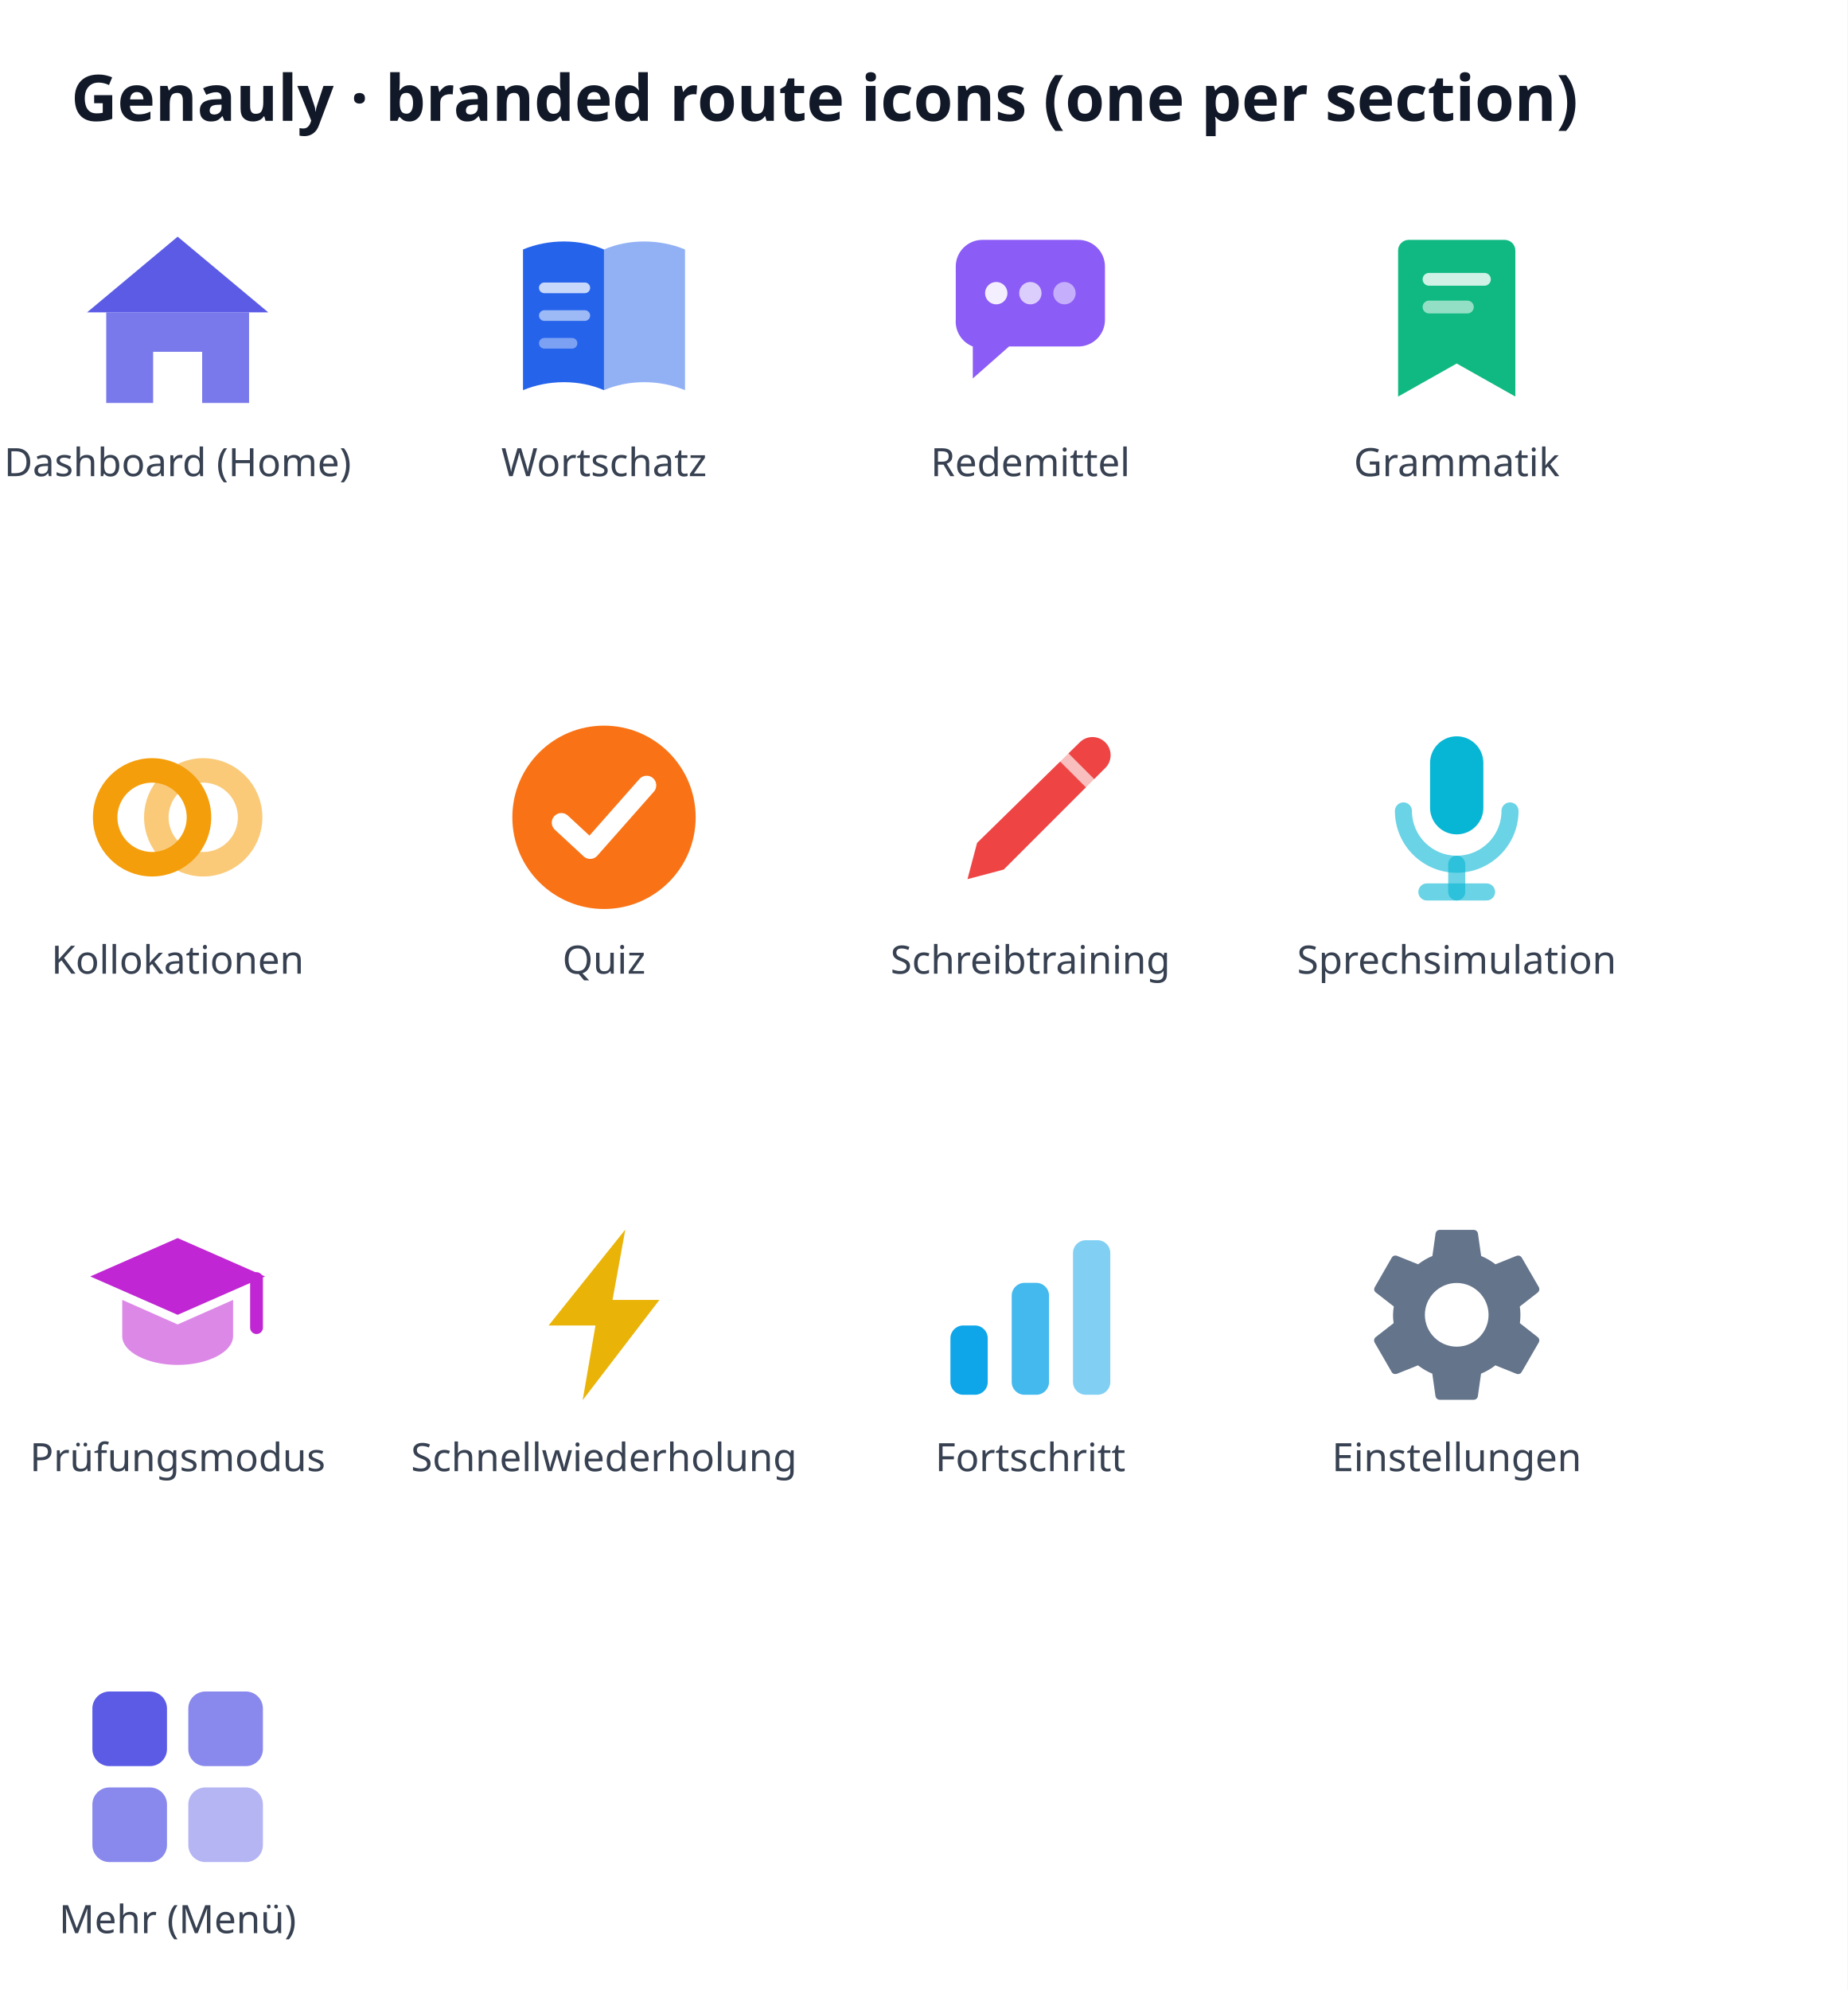
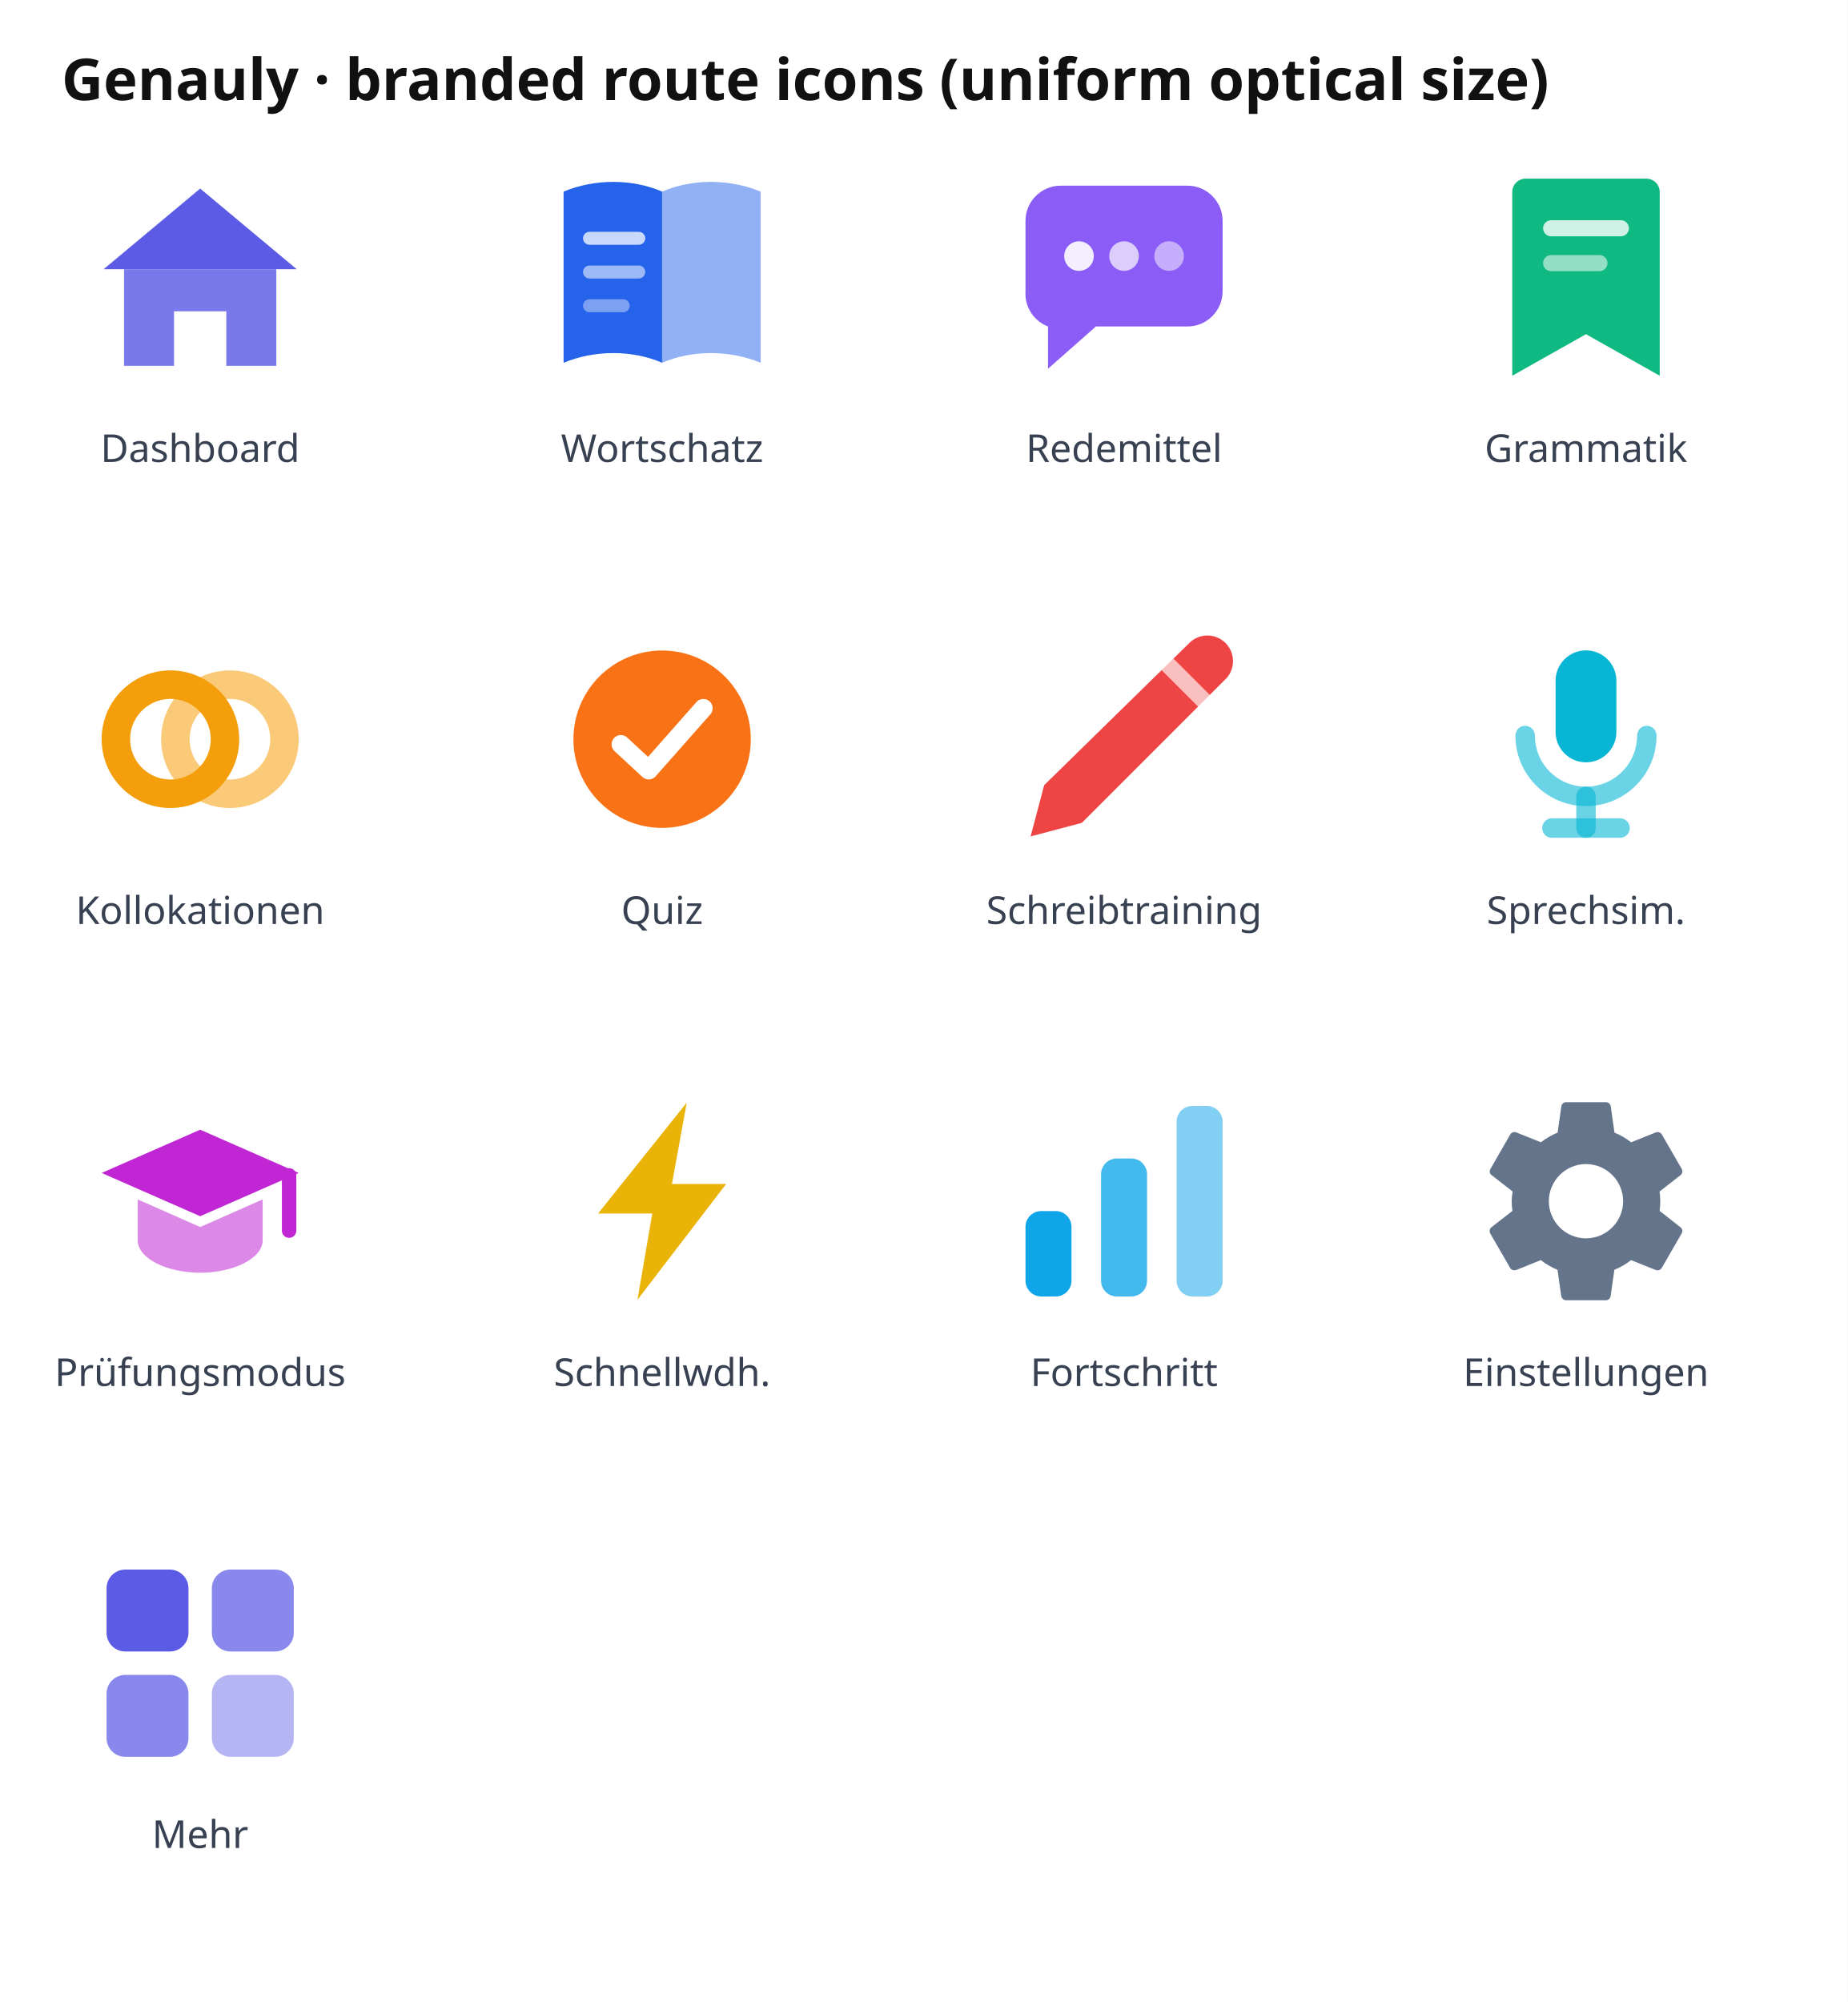
- <svg xmlns="http://www.w3.org/2000/svg" width="520" height="560" viewBox="0 0 520 560" font-family="system-ui, sans-serif">
-   <rect width="520" height="560" fill="#ffffff" />
-   <text x="20" y="34" font-size="18" font-weight="700" fill="#111827">Genauly · branded route icons (one per section)</text>
-   <g transform="translate(20,60)">
-     <svg x="0" y="0" width="60" height="60" viewBox="0 0 20 20">
-       <path d="M10 2.2 1.5 9.3H18.5L10 2.2Z" fill="#5b5be6" />
-       <path d="M3.3 9.3V17.8H7.7V13H12.3V17.8H16.7V9.3Z" fill="#5b5be6" opacity=".82" />
-     </svg>
-     <text x="30" y="74" font-size="11" fill="#374151" text-anchor="middle">Dashboard (Home)</text>
-   </g>
-   <g transform="translate(140,60)">
-     <svg x="0" y="0" width="60" height="60" viewBox="0 0 20 20">
-       <path d="M10 3.4C7.7 2.4 4.8 2.4 2.4 3.4V16.6c2.4-1 5.3-1 7.6 0V3.4Z" fill="#2563eb" />
-       <path d="M10 3.4c2.3-1 5.2-1 7.6 0V16.6c-2.4-1-5.3-1-7.6 0V3.4Z" fill="#2563eb" opacity=".5" />
-       <line x1="4.4" y1="7" x2="8.2" y2="7" stroke="#fff" stroke-width="1" stroke-linecap="round" opacity=".75" />
-       <line x1="4.4" y1="9.6" x2="8.2" y2="9.6" stroke="#fff" stroke-width="1" stroke-linecap="round" opacity=".55" />
-       <line x1="4.4" y1="12.2" x2="7" y2="12.2" stroke="#fff" stroke-width="1" stroke-linecap="round" opacity=".4" />
-     </svg>
-     <text x="30" y="74" font-size="11" fill="#374151" text-anchor="middle">Wortschatz</text>
-   </g>
-   <g transform="translate(260,60)">
-     <svg x="0" y="0" width="60" height="60" viewBox="0 0 20 20">
-       <path d="M3 5a2.5 2.5 0 0 1 2.5-2.5h9A2.5 2.5 0 0 1 17 5v5a2.5 2.5 0 0 1-2.5 2.5H8l-3.4 3V12.5A2.5 2.5 0 0 1 3 10V5Z" fill="#8b5cf6" />
-       <circle cx="6.8" cy="7.5" r="1.05" fill="#fff" opacity=".9" />
-       <circle cx="10" cy="7.5" r="1.05" fill="#fff" opacity=".7" />
-       <circle cx="13.2" cy="7.5" r="1.05" fill="#fff" opacity=".5" />
-     </svg>
-     <text x="30" y="74" font-size="11" fill="#374151" text-anchor="middle">Redemittel</text>
-   </g>
-   <g transform="translate(380,60)">
-     <svg x="0" y="0" width="60" height="60" viewBox="0 0 20 20">
-       <path d="M5.5 2.5h9a1 1 0 0 1 1 1V17.2l-5.5-3.1L4.5 17.2V3.5a1 1 0 0 1 1-1Z" fill="#10b981" />
-       <line x1="7.4" y1="6.2" x2="12.6" y2="6.2" stroke="#fff" stroke-width="1.2" stroke-linecap="round" opacity=".8" />
-       <line x1="7.4" y1="8.8" x2="11" y2="8.8" stroke="#fff" stroke-width="1.2" stroke-linecap="round" opacity=".55" />
-     </svg>
-     <text x="30" y="74" font-size="11" fill="#374151" text-anchor="middle">Grammatik</text>
-   </g>
-   <g transform="translate(20,200)">
-     <svg x="0" y="0" width="60" height="60" viewBox="0 0 20 20">
-       <circle cx="7.6" cy="10" r="4.4" stroke="#f59e0b" stroke-width="2.3" fill="none" />
-       <circle cx="12.4" cy="10" r="4.4" stroke="#f59e0b" stroke-width="2.3" fill="none" opacity=".55" />
-     </svg>
-     <text x="30" y="74" font-size="11" fill="#374151" text-anchor="middle">Kollokationen</text>
-   </g>
-   <g transform="translate(140,200)">
-     <svg x="0" y="0" width="60" height="60" viewBox="0 0 20 20">
-       <circle cx="10" cy="10" r="8.6" fill="#f97316" />
-       <polyline points="6,10.5 8.7,13 14,7" stroke="#fff" stroke-width="1.8" stroke-linecap="round" stroke-linejoin="round" fill="none" />
-     </svg>
-     <text x="30" y="74" font-size="11" fill="#374151" text-anchor="middle">Quiz</text>
-   </g>
-   <g transform="translate(260,200)">
-     <svg x="0" y="0" width="60" height="60" viewBox="0 0 20 20">
-       <path d="M14.7 2.9a1.7 1.7 0 0 1 2.4 2.4L7.5 14.9l-3.4.9.9-3.4 9.7-9.5Z" fill="#ef4444" />
-       <line x1="13.2" y1="4.4" x2="15.6" y2="6.8" stroke="#fff" stroke-width="1.1" stroke-linecap="round" opacity=".65" />
-     </svg>
-     <text x="30" y="74" font-size="11" fill="#374151" text-anchor="middle">Schreibtraining</text>
-   </g>
-   <g transform="translate(380,200)">
-     <svg x="0" y="0" width="60" height="60" viewBox="0 0 20 20">
-       <rect x="7.5" y="2.4" width="5" height="9.2" rx="2.5" fill="#06b6d4" />
-       <path d="M5 9.4a5 5 0 0 0 10 0" stroke="#06b6d4" stroke-width="1.6" stroke-linecap="round" fill="none" opacity=".6" />
-       <line x1="10" y1="14.4" x2="10" y2="17" stroke="#06b6d4" stroke-width="1.6" stroke-linecap="round" opacity=".6" />
-       <line x1="7.2" y1="17" x2="12.8" y2="17" stroke="#06b6d4" stroke-width="1.6" stroke-linecap="round" opacity=".6" />
-     </svg>
-     <text x="30" y="74" font-size="11" fill="#374151" text-anchor="middle">Sprechsimulation</text>
-   </g>
-   <g transform="translate(20,340)">
-     <svg x="0" y="0" width="60" height="60" viewBox="0 0 20 20">
-       <path d="M10 2.8 1.8 6.4 10 10l8.2-3.6L10 2.8Z" fill="#c026d3" />
-       <path d="M4.8 8.6v3.4c0 1.5 2.4 2.7 5.2 2.7s5.2-1.2 5.2-2.7V8.6L10 10.9 4.8 8.6Z" fill="#c026d3" opacity=".55" />
-       <line x1="17.4" y1="6.6" x2="17.4" y2="11.2" stroke="#c026d3" stroke-width="1.2" stroke-linecap="round" />
-     </svg>
-     <text x="30" y="74" font-size="11" fill="#374151" text-anchor="middle">Prüfungsmodus</text>
-   </g>
-   <g transform="translate(140,340)">
-     <svg x="0" y="0" width="60" height="60" viewBox="0 0 20 20">
-       <polygon points="12,2 4.8,11 9.2,11 8,18 15.2,8.6 10.8,8.6" fill="#eab308" />
-     </svg>
-     <text x="30" y="74" font-size="11" fill="#374151" text-anchor="middle">Schnellwiederholung</text>
-   </g>
-   <g transform="translate(260,340)">
-     <svg x="0" y="0" width="60" height="60" viewBox="0 0 20 20">
-       <rect x="2.5" y="11" width="3.5" height="6.5" rx="1.2" fill="#0ea5e9" />
-       <rect x="8.25" y="7" width="3.5" height="10.5" rx="1.2" fill="#0ea5e9" opacity=".78" />
-       <rect x="14" y="3" width="3.5" height="14.5" rx="1.2" fill="#0ea5e9" opacity=".52" />
-     </svg>
-     <text x="30" y="74" font-size="11" fill="#374151" text-anchor="middle">Fortschritt</text>
-   </g>
-   <g transform="translate(380,340)">
-     <svg x="0" y="0" width="60" height="60" viewBox="0 0 20 20">
-       <g transform="translate(10 10) scale(0.83) translate(-12 -12)">
-         <path fill="#64748b" fill-rule="evenodd" d="M19.14 12.94c.04-.3.06-.61.06-.94 0-.32-.02-.64-.07-.94l2.03-1.58c.18-.14.23-.41.12-.61l-1.92-3.32c-.12-.22-.37-.29-.59-.22l-2.39.96c-.5-.38-1.03-.7-1.62-.94l-.36-2.54c-.04-.24-.24-.41-.48-.41h-3.84c-.24 0-.43.17-.47.41l-.36 2.54c-.59.24-1.13.57-1.62.94l-2.39-.96c-.22-.08-.47 0-.59.22L2.74 8.87c-.12.21-.08.47.12.61l2.03 1.58c-.05.3-.09.63-.09.94s.02.64.07.94l-2.03 1.58c-.18.14-.23.41-.12.61l1.92 3.32c.12.22.37.29.59.22l2.39-.96c.5.38 1.03.7 1.62.94l.36 2.54c.05.24.24.41.48.41h3.84c.24 0 .44-.17.47-.41l.36-2.54c.59-.24 1.13-.56 1.62-.94l2.39.96c.22.08.47 0 .59-.22l1.92-3.32c.12-.22.07-.47-.12-.61l-2.01-1.58ZM12 15.6c-1.98 0-3.6-1.62-3.6-3.6s1.62-3.6 3.6-3.6 3.6 1.62 3.6 3.6-1.62 3.6-3.6 3.6Z" />
+ <svg xmlns="http://www.w3.org/2000/svg" width="480" height="520" font-family="system-ui">
+   <rect width="100%" height="100%" fill="#fff" />
+   <text x="16" y="26" font-size="15" font-weight="700" fill="#111">Genauly · branded route icons (uniform optical size)</text>
+   <g transform="translate(20,40)">
+     <svg x="0" y="0" width="64" height="64" viewBox="0 0 20 20">
+       <g transform="translate(10 10) scale(0.9224) translate(-10 -10)">
+         <path d="M10 2.2 1.5 9.3H18.5L10 2.2Z" fill="#5b5be6" />
+         <path d="M3.3 9.3V17.8H7.7V13H12.3V17.8H16.7V9.3Z" fill="#5b5be6" opacity=".82" />
      </g>
    </svg>
-     <text x="30" y="74" font-size="11" fill="#374151" text-anchor="middle">Einstellungen</text>
+     <text x="32" y="80" font-size="10" fill="#374151" text-anchor="middle">Dashboard</text>
  </g>
-   <g transform="translate(20,470)">
-     <svg x="0" y="0" width="60" height="60" viewBox="0 0 20 20">
-       <rect x="2" y="2" width="7" height="7" rx="1.6" fill="#5b5be6" />
-       <rect x="11" y="2" width="7" height="7" rx="1.6" fill="#5b5be6" opacity=".72" />
-       <rect x="2" y="11" width="7" height="7" rx="1.6" fill="#5b5be6" opacity=".72" />
-       <rect x="11" y="11" width="7" height="7" rx="1.6" fill="#5b5be6" opacity=".45" />
+   <g transform="translate(140,40)">
+     <svg x="0" y="0" width="64" height="64" viewBox="0 0 20 20">
+       <g transform="translate(10 10) scale(1.0526) translate(-10 -10)">
+         <path d="M10 3.4C7.7 2.4 4.8 2.4 2.4 3.4V16.6c2.4-1 5.3-1 7.6 0V3.4Z" fill="#2563eb" />
+         <path d="M10 3.4c2.3-1 5.2-1 7.6 0V16.6c-2.4-1-5.3-1-7.6 0V3.4Z" fill="#2563eb" opacity=".5" />
+         <line x1="4.4" y1="7" x2="8.2" y2="7" stroke="#fff" stroke-width="1" stroke-linecap="round" opacity=".75" />
+         <line x1="4.4" y1="9.6" x2="8.2" y2="9.6" stroke="#fff" stroke-width="1" stroke-linecap="round" opacity=".55" />
+         <line x1="4.4" y1="12.2" x2="7" y2="12.2" stroke="#fff" stroke-width="1" stroke-linecap="round" opacity=".4" />
+       </g>
    </svg>
-     <text x="30" y="74" font-size="11" fill="#374151" text-anchor="middle">Mehr (Menü)</text>
+     <text x="32" y="80" font-size="10" fill="#374151" text-anchor="middle">Wortschatz</text>
+   </g>
+   <g transform="translate(260,40)">
+     <svg x="0" y="0" width="64" height="64" viewBox="0 0 20 20">
+       <g transform="translate(10 10) scale(1.1429) translate(-10 -9)">
+         <path d="M3 5a2.5 2.5 0 0 1 2.5-2.5h9A2.5 2.5 0 0 1 17 5v5a2.5 2.5 0 0 1-2.5 2.5H8l-3.4 3V12.5A2.5 2.5 0 0 1 3 10V5Z" fill="#8b5cf6" />
+         <circle cx="6.8" cy="7.5" r="1.05" fill="#fff" opacity=".9" />
+         <circle cx="10" cy="7.5" r="1.05" fill="#fff" opacity=".7" />
+         <circle cx="13.2" cy="7.5" r="1.05" fill="#fff" opacity=".5" />
+       </g>
+     </svg>
+     <text x="32" y="80" font-size="10" fill="#374151" text-anchor="middle">Redemittel</text>
+   </g>
+   <g transform="translate(380,40)">
+     <svg x="0" y="0" width="64" height="64" viewBox="0 0 20 20">
+       <g transform="translate(10 10) scale(1.0884) translate(-10 -9.85)">
+         <path d="M5.5 2.5h9a1 1 0 0 1 1 1V17.2l-5.5-3.1L4.5 17.2V3.5a1 1 0 0 1 1-1Z" fill="#10b981" />
+         <line x1="7.4" y1="6.2" x2="12.6" y2="6.2" stroke="#fff" stroke-width="1.2" stroke-linecap="round" opacity=".8" />
+         <line x1="7.4" y1="8.8" x2="11" y2="8.8" stroke="#fff" stroke-width="1.2" stroke-linecap="round" opacity=".55" />
+       </g>
+     </svg>
+     <text x="32" y="80" font-size="10" fill="#374151" text-anchor="middle">Grammatik</text>
+   </g>
+   <g transform="translate(20,160)">
+     <svg x="0" y="0" width="64" height="64" viewBox="0 0 20 20">
+       <g transform="translate(10 10) scale(1.0063) translate(-10 -10)">
+         <circle cx="7.6" cy="10" r="4.4" stroke="#f59e0b" stroke-width="2.3" fill="none" />
+         <circle cx="12.4" cy="10" r="4.4" stroke="#f59e0b" stroke-width="2.3" fill="none" opacity=".55" />
+       </g>
+     </svg>
+     <text x="32" y="80" font-size="10" fill="#374151" text-anchor="middle">Kollokationen</text>
+   </g>
+   <g transform="translate(140,160)">
+     <svg x="0" y="0" width="64" height="64" viewBox="0 0 20 20">
+       <g transform="translate(10 10) scale(0.8372) translate(-10 -10)">
+         <circle cx="10" cy="10" r="8.6" fill="#f97316" />
+         <polyline points="6,10.5 8.7,13 14,7" stroke="#fff" stroke-width="1.8" stroke-linecap="round" stroke-linejoin="round" fill="none" />
+       </g>
+     </svg>
+     <text x="32" y="80" font-size="10" fill="#374151" text-anchor="middle">Quiz</text>
+   </g>
+   <g transform="translate(260,160)">
+     <svg x="0" y="0" width="64" height="64" viewBox="0 0 20 20">
+       <g transform="translate(10 10) scale(1.2235) translate(-10.3 -9.35)">
+         <path d="M14.7 2.9a1.7 1.7 0 0 1 2.4 2.4L7.5 14.9l-3.4.9.9-3.4 9.7-9.5Z" fill="#ef4444" />
+         <line x1="13.2" y1="4.4" x2="15.6" y2="6.8" stroke="#fff" stroke-width="1.1" stroke-linecap="round" opacity=".65" />
+       </g>
+     </svg>
+     <text x="32" y="80" font-size="10" fill="#374151" text-anchor="middle">Schreibtraining</text>
+   </g>
+   <g transform="translate(380,160)">
+     <svg x="0" y="0" width="64" height="64" viewBox="0 0 20 20">
+       <g transform="translate(10 10) scale(0.9877) translate(-10 -9.7)">
+         <rect x="7.5" y="2.4" width="5" height="9.2" rx="2.5" fill="#06b6d4" />
+         <path d="M5 9.4a5 5 0 0 0 10 0" stroke="#06b6d4" stroke-width="1.6" stroke-linecap="round" fill="none" opacity=".6" />
+         <line x1="10" y1="14.4" x2="10" y2="17" stroke="#06b6d4" stroke-width="1.6" stroke-linecap="round" opacity=".6" />
+         <line x1="7.2" y1="17" x2="12.8" y2="17" stroke="#06b6d4" stroke-width="1.6" stroke-linecap="round" opacity=".6" />
+       </g>
+     </svg>
+     <text x="32" y="80" font-size="10" fill="#374151" text-anchor="middle">Sprechsim.</text>
+   </g>
+   <g transform="translate(20,280)">
+     <svg x="0" y="0" width="64" height="64" viewBox="0 0 20 20">
+       <g transform="translate(10 10) scale(0.9756) translate(-10 -8.75)">
+         <path d="M10 2.8 1.8 6.4 10 10l8.2-3.6L10 2.8Z" fill="#c026d3" />
+         <path d="M4.8 8.6v3.4c0 1.5 2.4 2.7 5.2 2.7s5.2-1.2 5.2-2.7V8.6L10 10.9 4.8 8.6Z" fill="#c026d3" opacity=".55" />
+         <line x1="17.4" y1="6.6" x2="17.4" y2="11.2" stroke="#c026d3" stroke-width="1.2" stroke-linecap="round" />
+       </g>
+     </svg>
+     <text x="32" y="80" font-size="10" fill="#374151" text-anchor="middle">Prüfungsmodus</text>
+   </g>
+   <g transform="translate(140,280)">
+     <svg x="0" y="0" width="64" height="64" viewBox="0 0 20 20">
+       <g transform="translate(10 10) scale(1) translate(-10 -10)">
+         <polygon points="12,2 4.8,11 9.2,11 8,18 15.2,8.6 10.8,8.6" fill="#eab308" />
+       </g>
+     </svg>
+     <text x="32" y="80" font-size="10" fill="#374151" text-anchor="middle">Schnellwdh.</text>
+   </g>
+   <g transform="translate(260,280)">
+     <svg x="0" y="0" width="64" height="64" viewBox="0 0 20 20">
+       <g transform="translate(10 10) scale(1.0667) translate(-10 -10.25)">
+         <rect x="2.5" y="11" width="3.5" height="6.5" rx="1.2" fill="#0ea5e9" />
+         <rect x="8.25" y="7" width="3.5" height="10.5" rx="1.2" fill="#0ea5e9" opacity=".78" />
+         <rect x="14" y="3" width="3.5" height="14.5" rx="1.2" fill="#0ea5e9" opacity=".52" />
+       </g>
+     </svg>
+     <text x="32" y="80" font-size="10" fill="#374151" text-anchor="middle">Fortschritt</text>
+   </g>
+   <g transform="translate(380,280)">
+     <svg x="0" y="0" width="64" height="64" viewBox="0 0 20 20">
+       <g transform="translate(10 10) scale(1.0091) translate(-10 -10)">
+         <g transform="translate(10 10) scale(0.83) translate(-12 -12)">
+           <path fill="#64748b" fill-rule="evenodd" d="M19.14 12.94c.04-.3.06-.61.06-.94 0-.32-.02-.64-.07-.94l2.03-1.58c.18-.14.23-.41.12-.61l-1.92-3.32c-.12-.22-.37-.29-.59-.22l-2.39.96c-.5-.38-1.03-.7-1.62-.94l-.36-2.54c-.04-.24-.24-.41-.48-.41h-3.84c-.24 0-.43.17-.47.41l-.36 2.54c-.59.24-1.13.57-1.62.94l-2.39-.96c-.22-.08-.47 0-.59.22L2.74 8.87c-.12.21-.08.47.12.61l2.03 1.58c-.05.3-.09.63-.09.94s.02.64.07.94l-2.03 1.58c-.18.14-.23.41-.12.61l1.92 3.32c.12.22.37.29.59.22l2.39-.96c.5.38 1.03.7 1.62.94l.36 2.54c.05.24.24.41.48.41h3.84c.24 0 .44-.17.47-.41l.36-2.54c.59-.24 1.13-.56 1.62-.94l2.39.96c.22.08.47 0 .59-.22l1.92-3.32c.12-.22.07-.47-.12-.61l-2.01-1.58ZM12 15.6c-1.98 0-3.6-1.62-3.6-3.6s1.62-3.6 3.6-3.6 3.6 1.62 3.6 3.6-1.62 3.6-3.6 3.6Z" />
+         </g>
+       </g>
+     </svg>
+     <text x="32" y="80" font-size="10" fill="#374151" text-anchor="middle">Einstellungen</text>
+   </g>
+   <g transform="translate(20,400)">
+     <svg x="0" y="0" width="64" height="64" viewBox="0 0 20 20">
+       <g transform="translate(10 10) scale(0.95) translate(-10 -10)">
+         <rect x="2" y="2" width="7" height="7" rx="1.6" fill="#5b5be6" />
+         <rect x="11" y="2" width="7" height="7" rx="1.6" fill="#5b5be6" opacity=".72" />
+         <rect x="2" y="11" width="7" height="7" rx="1.6" fill="#5b5be6" opacity=".72" />
+         <rect x="11" y="11" width="7" height="7" rx="1.6" fill="#5b5be6" opacity=".45" />
+       </g>
+     </svg>
+     <text x="32" y="80" font-size="10" fill="#374151" text-anchor="middle">Mehr</text>
  </g>
</svg>
